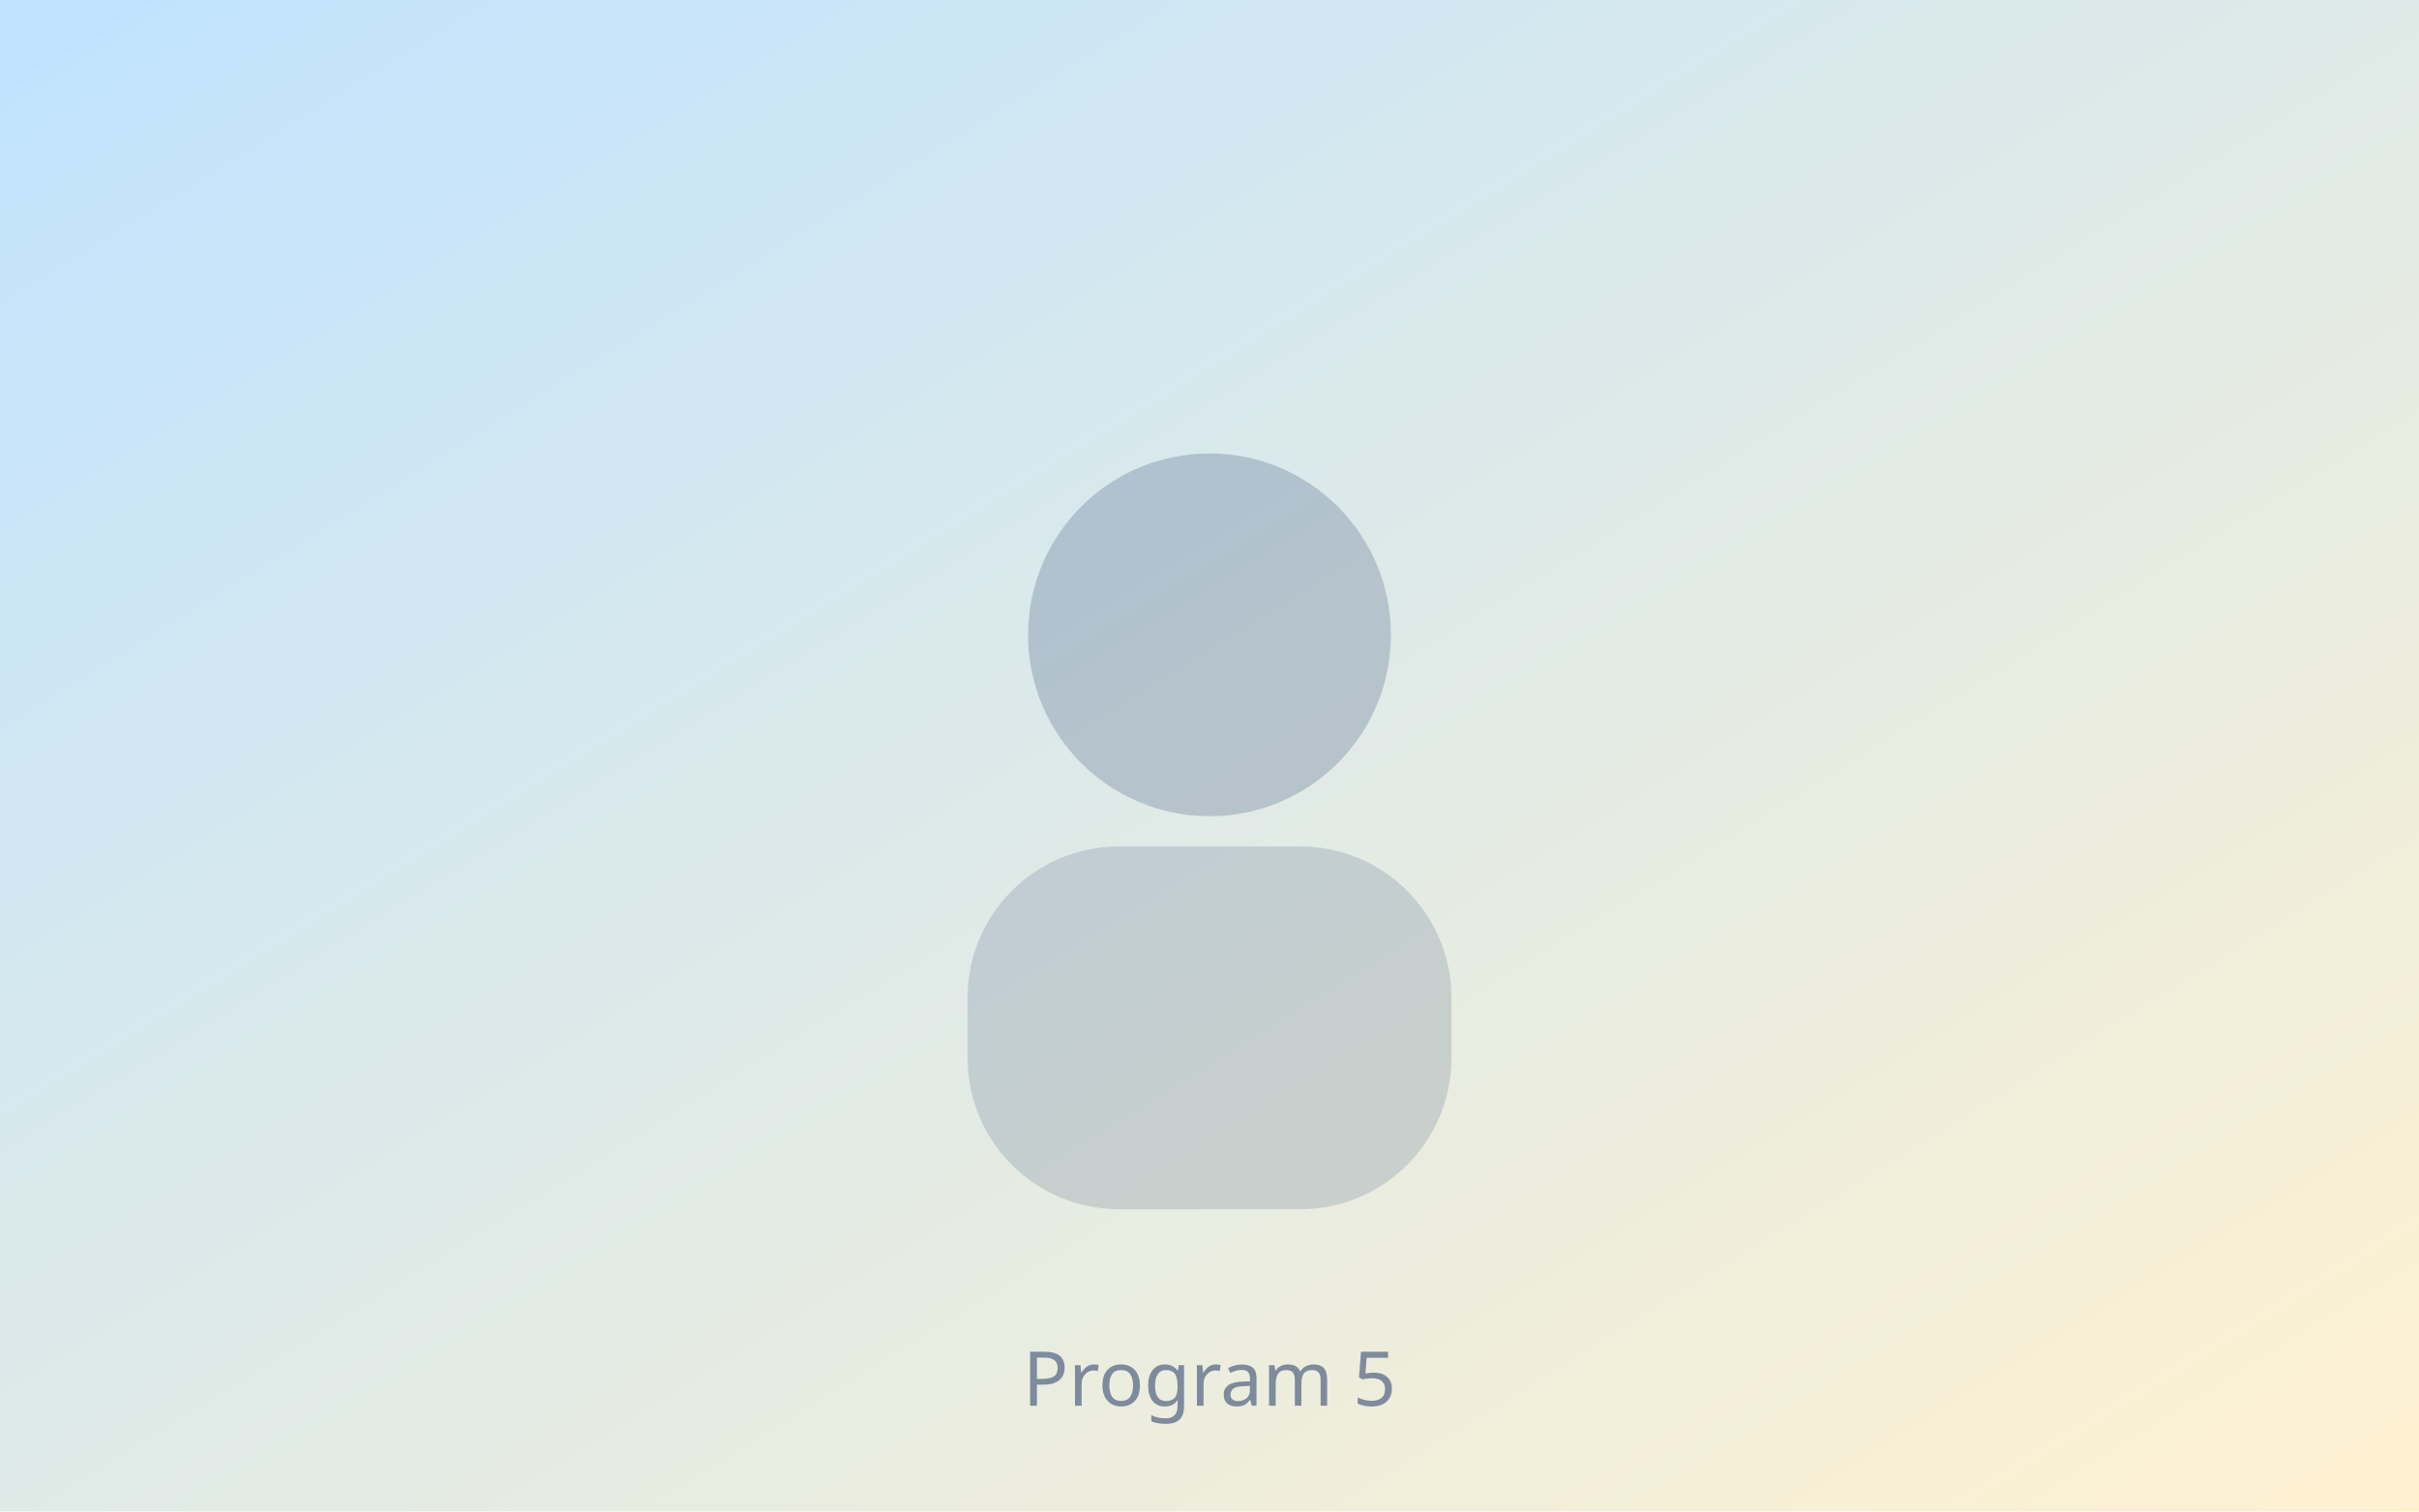
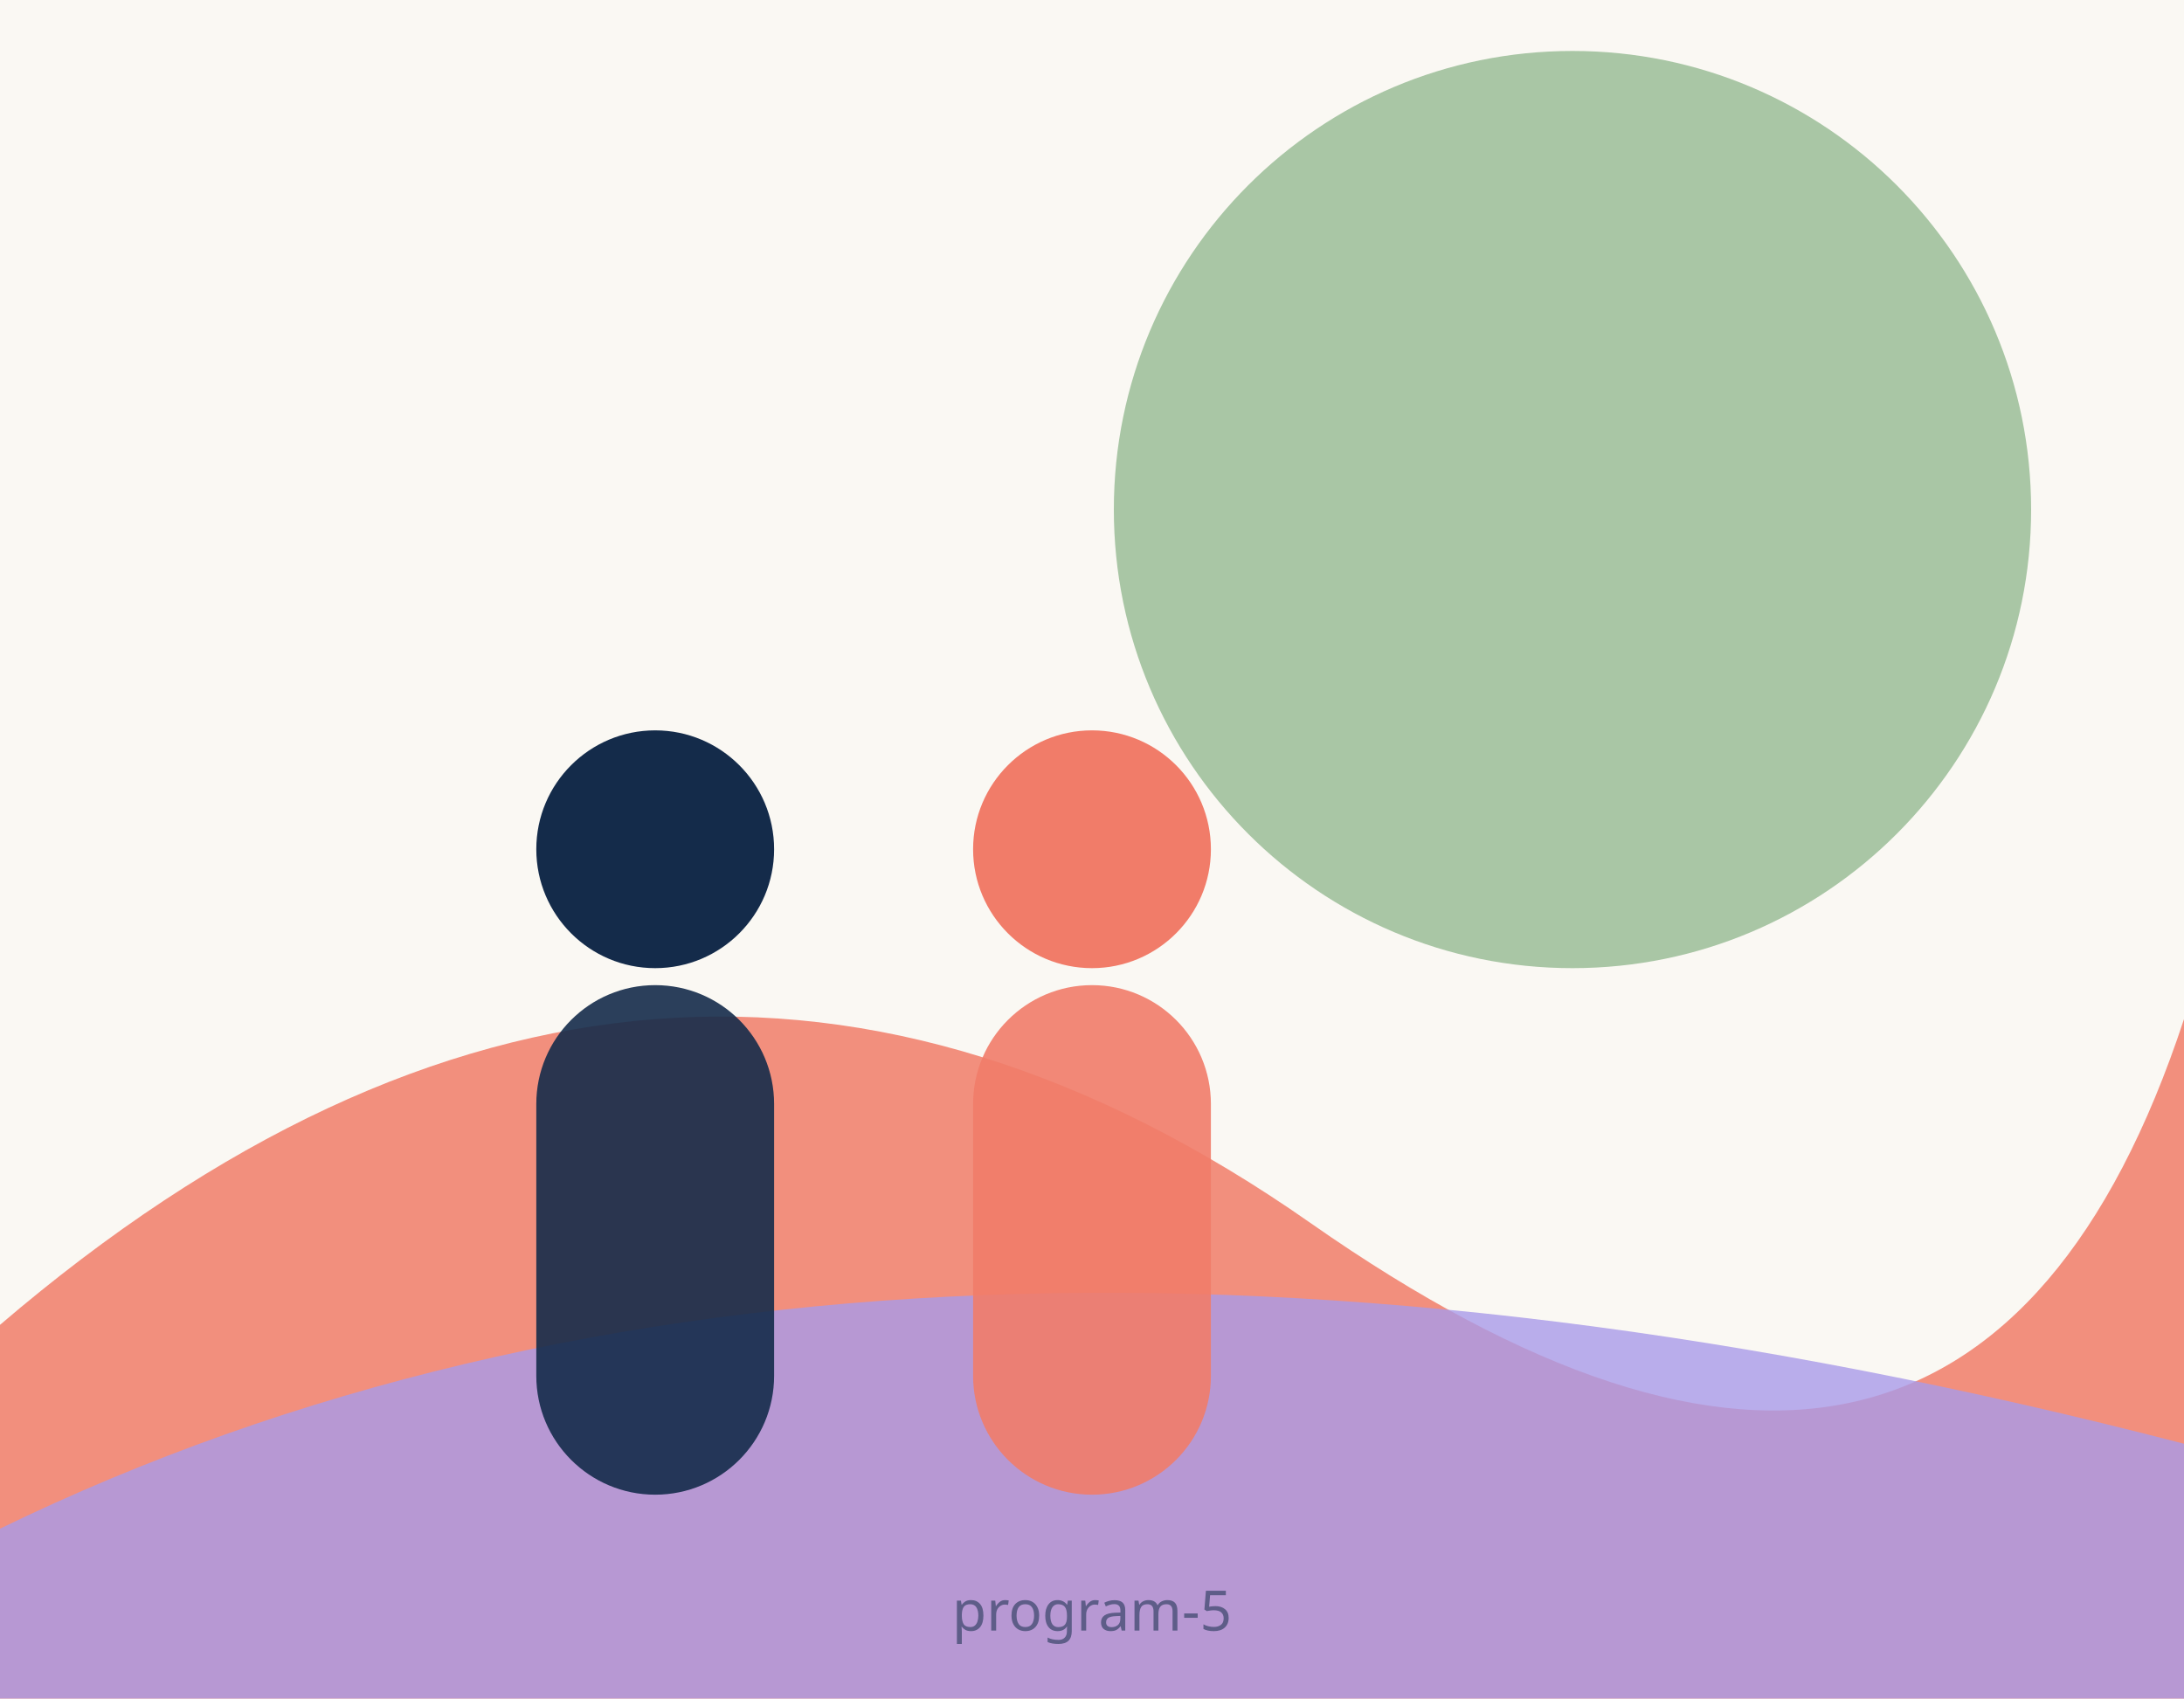
- <svg xmlns="http://www.w3.org/2000/svg" viewBox="0 0 800 500">
-   <defs>
-     <linearGradient id="g" x1="0" y1="0" x2="1" y2="1">
-       <stop offset="0" stop-color="#BFE3FF" />
-       <stop offset="1" stop-color="#FFF1D0" />
-     </linearGradient>
-   </defs>
-   <rect width="800" height="500" fill="url(#g)" />
-   <circle cx="400" cy="210" r="60" fill="#0F2A5C" opacity=".2" />
-   <rect x="320" y="280" width="160" height="120" rx="50" fill="#0F2A5C" opacity=".15" />
-   <text x="400.0" y="465" text-anchor="middle" font-family="sans-serif" font-size="25" fill="#0F2A5C" opacity=".5">Program 5</text>
+ <svg xmlns="http://www.w3.org/2000/svg" viewBox="0 0 900 700">
+   <rect width="900" height="700" fill="#FAF8F3" />
+   <circle cx="648.0" cy="210.0" r="189.0" fill="#A9C6A5" />
+   <path d="M0 546.0 Q270.0 315.0 540.0 504.0 T900 420.0 V700 H0Z" fill="#F17C69" opacity=".85" />
+   <path d="M0 630.0 Q360.0 455.0 900 595.0 V700 H0Z" fill="#A99AE8" opacity=".8" />
+   <circle cx="270.0" cy="350.0" r="49" fill="#142B4A" />
+   <rect x="221.0" y="406.0" width="98" height="210.0" rx="49" fill="#142B4A" opacity=".9" />
+   <circle cx="450.0" cy="350.0" r="49" fill="#F17C69" />
+   <rect x="401.0" y="406.0" width="98" height="210.0" rx="49" fill="#F17C69" opacity=".9" />
+   <text x="450.0" y="672.0" text-anchor="middle" font-family="sans-serif" font-size="23" fill="#142B4A" opacity=".55">program-5</text>
</svg>
